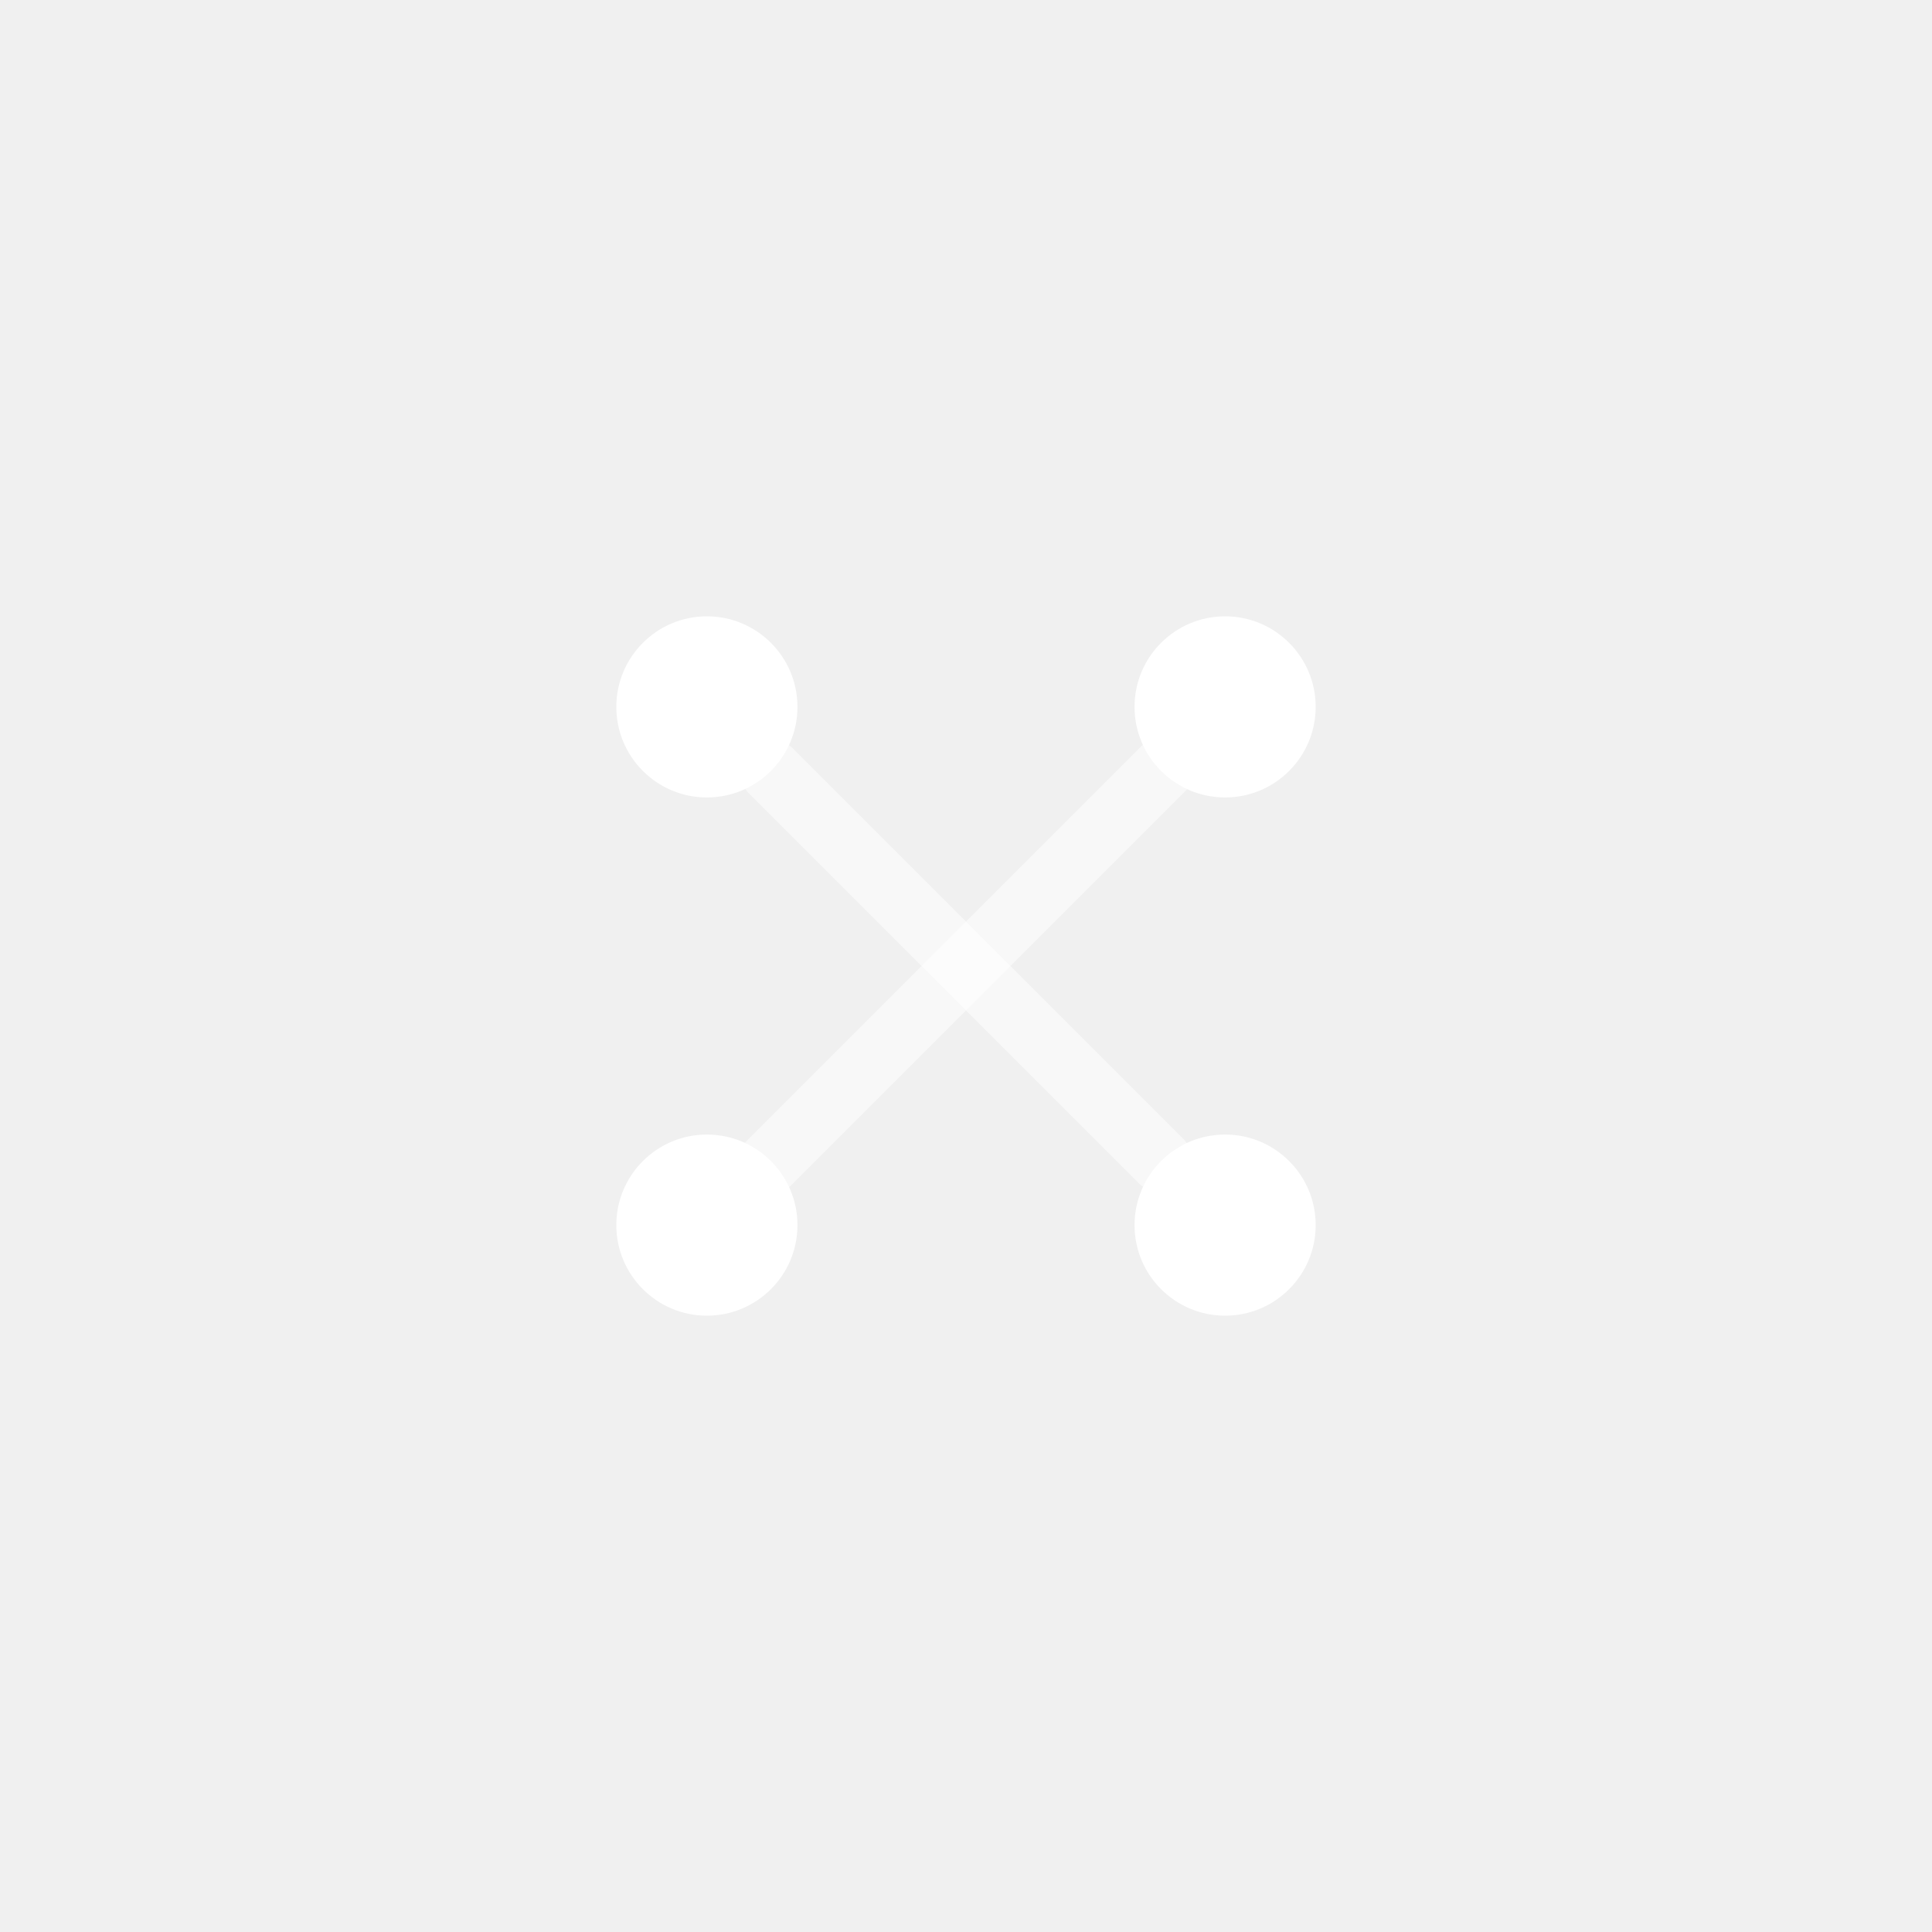
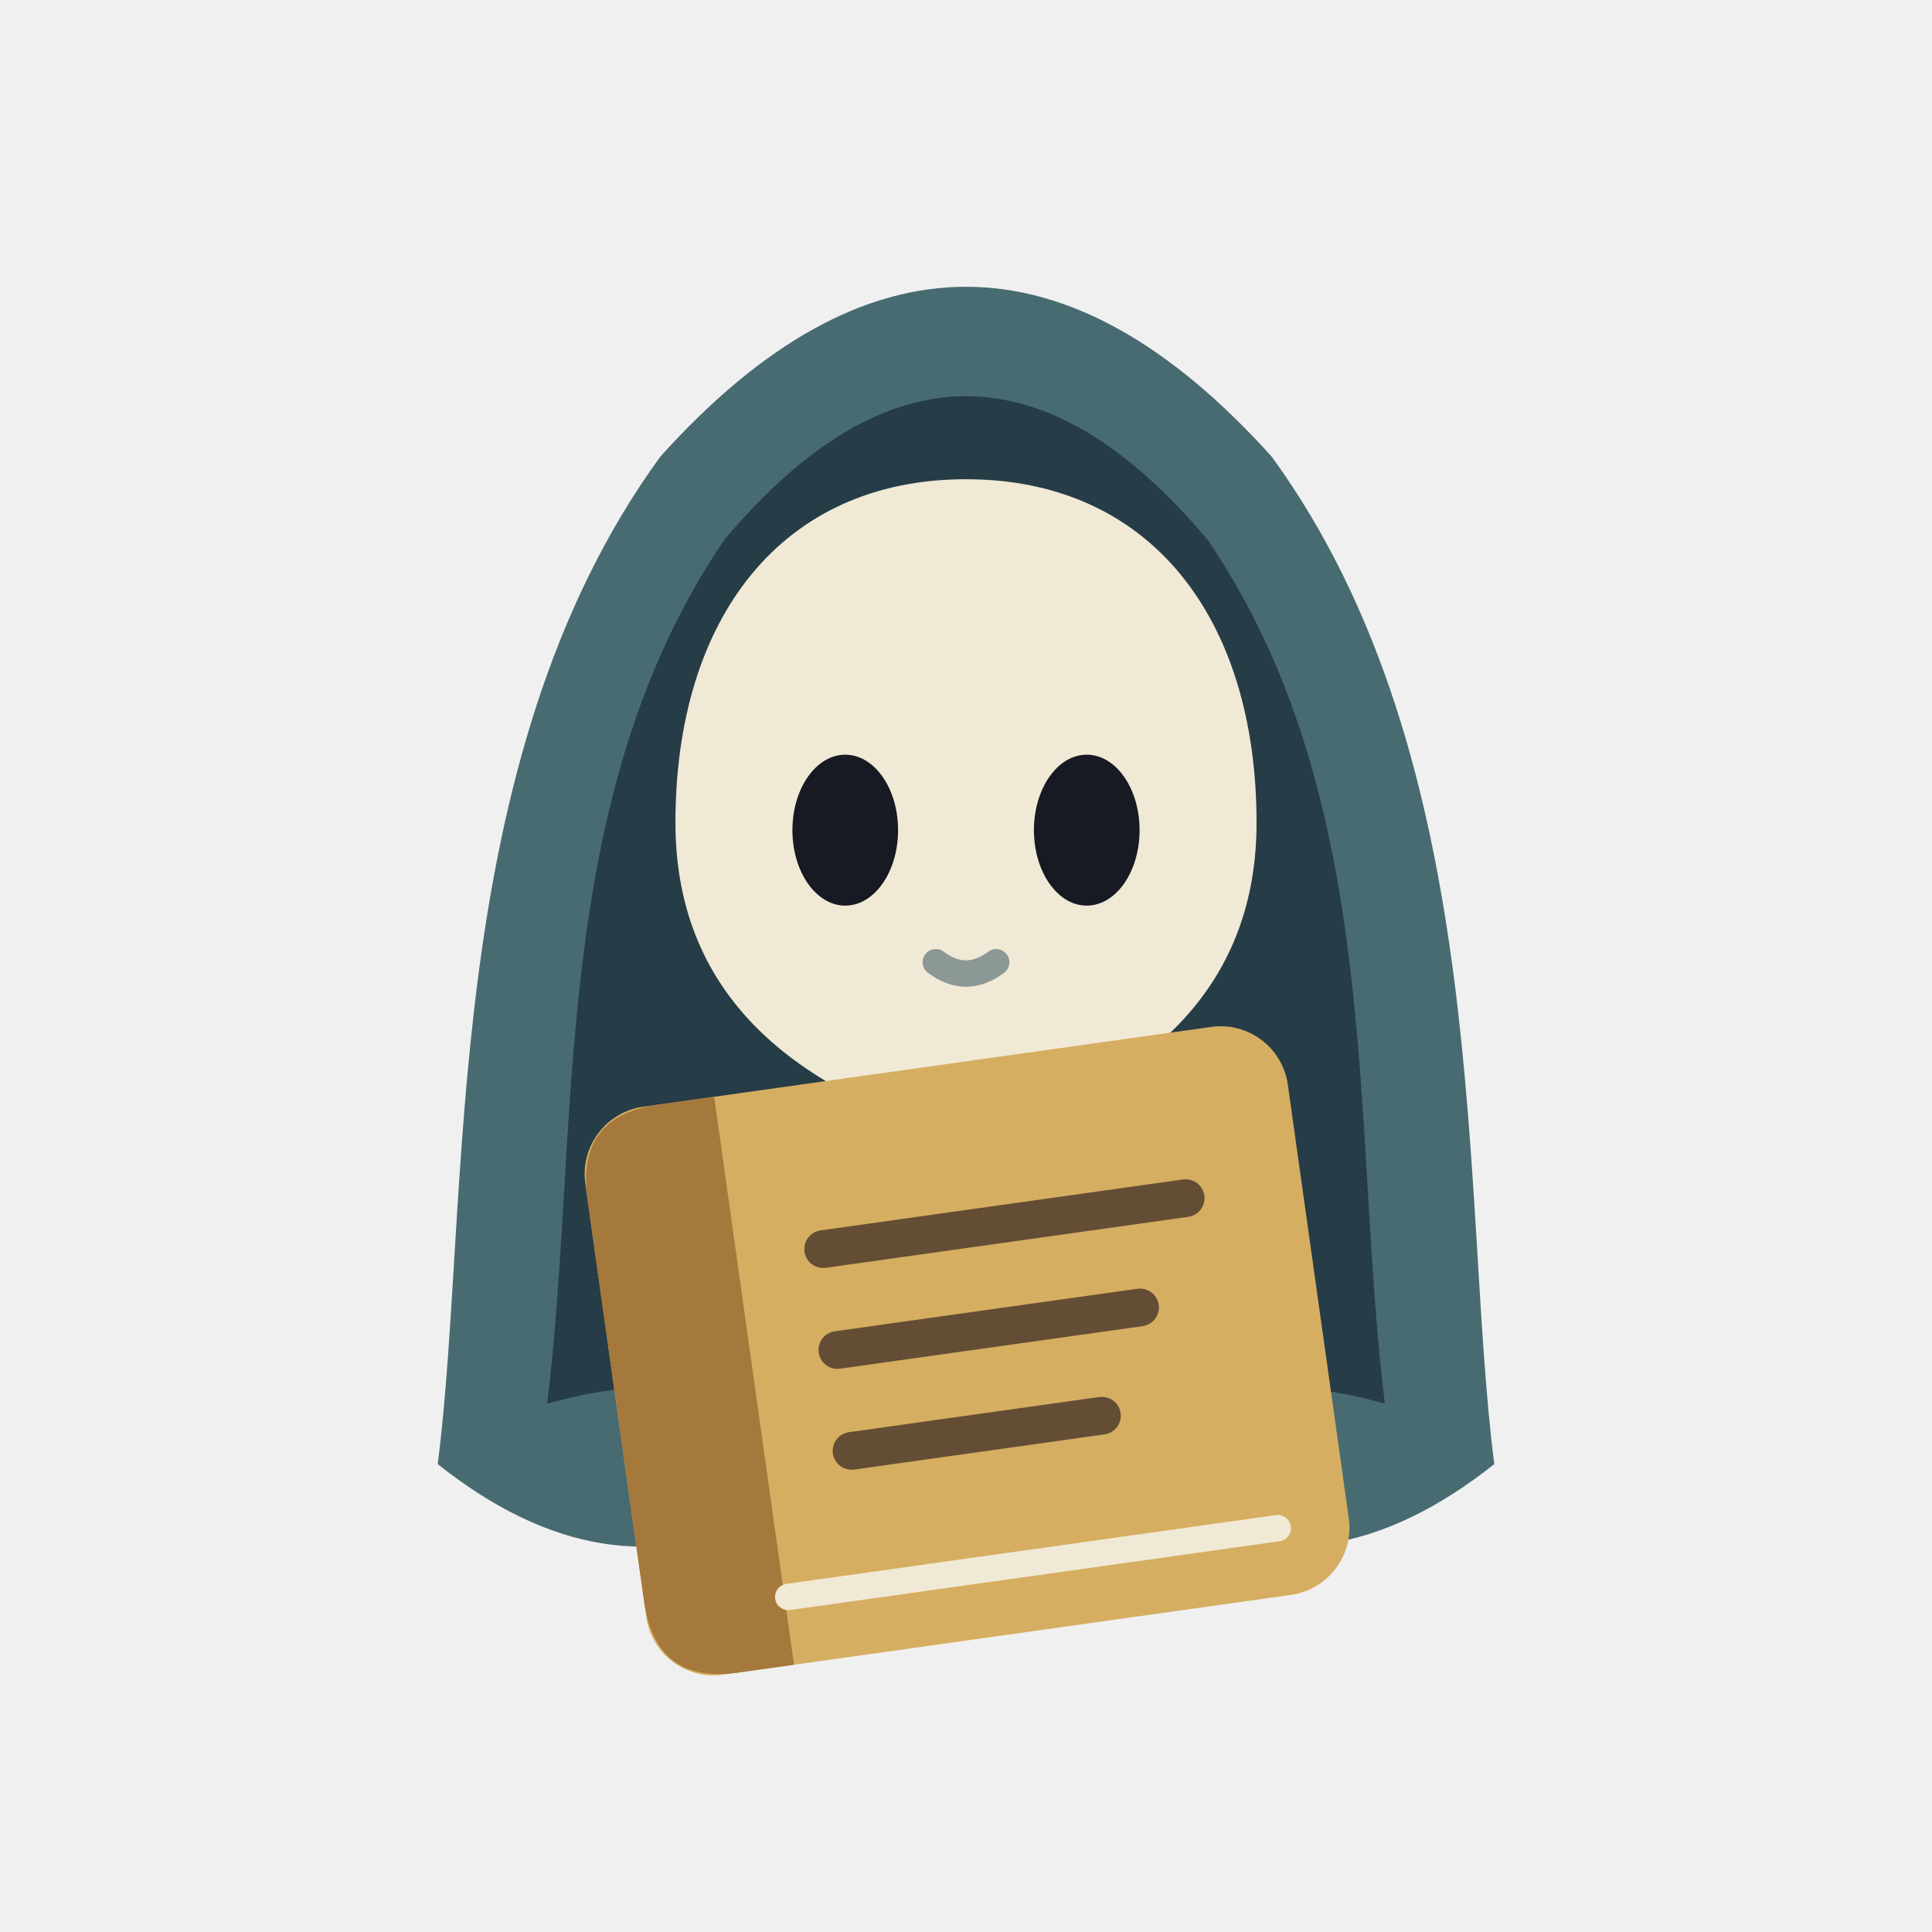
<svg xmlns="http://www.w3.org/2000/svg" width="512" height="512" viewBox="0 0 512 512">
-   <g transform="translate(85.333 85.333) scale(0.666667)">
-     <line x1="178.456" y1="178.456" x2="333.544" y2="333.544" stroke="#ffffff" stroke-width="25" stroke-opacity="0.5" stroke-linecap="round" />
-     <line x1="337.537" y1="174.463" x2="174.463" y2="337.537" stroke="#ffffff" stroke-width="25" stroke-opacity="0.5" stroke-linecap="round" />
-     <circle cx="153" cy="153" r="36" fill="#ffffff" />
-     <circle cx="359" cy="153" r="36" fill="#ffffff" />
-     <circle cx="153" cy="359" r="36" fill="#ffffff" />
-     <circle cx="359" cy="359" r="36" fill="#ffffff" />
+   <path d="M116 388C125 318 116 202 175 121Q256 31 337 121C396 202 387 318 396 388Q352 423 310 402Q256 432 202 402Q160 423 116 388Z" fill="#486B71" />
+   <path d="M145 372C154 299 145 212 192 143Q256 67 320 143C367 212 358 299 367 372Q311 356 256 394Q201 356 145 372Z" fill="#263C47" />
+   <path d="M179 218C179 164 207 127 256 127S333 164 333 218Q333 280 256 302Q179 280 179 218Z" fill="#F0E9D5" />
+   <ellipse cx="224" cy="220" rx="14" ry="20" fill="#171923" />
+   <ellipse cx="288" cy="220" rx="14" ry="20" fill="#171923" />
+   <path d="M248 255Q256 261 264 255" fill="none" stroke="#8C9895" stroke-width="7" stroke-linecap="round" />
+   <g transform="rotate(-8 256 356)">
+     <rect x="162" y="282" width="188" height="152" rx="18" fill="#D6AE61" />
+     <path d="M184 282H199V434H184Q162 434 162 412V304Q162 282 184 282Z" fill="#A5783C" />
+     <path d="M222 326H319M222 353H303M222 380H289" stroke="#634D34" stroke-width="10" stroke-linecap="round" />
+     <path d="M200 416H331" stroke="#F0E9D5" stroke-width="7" stroke-linecap="round" />
  </g>
</svg>
